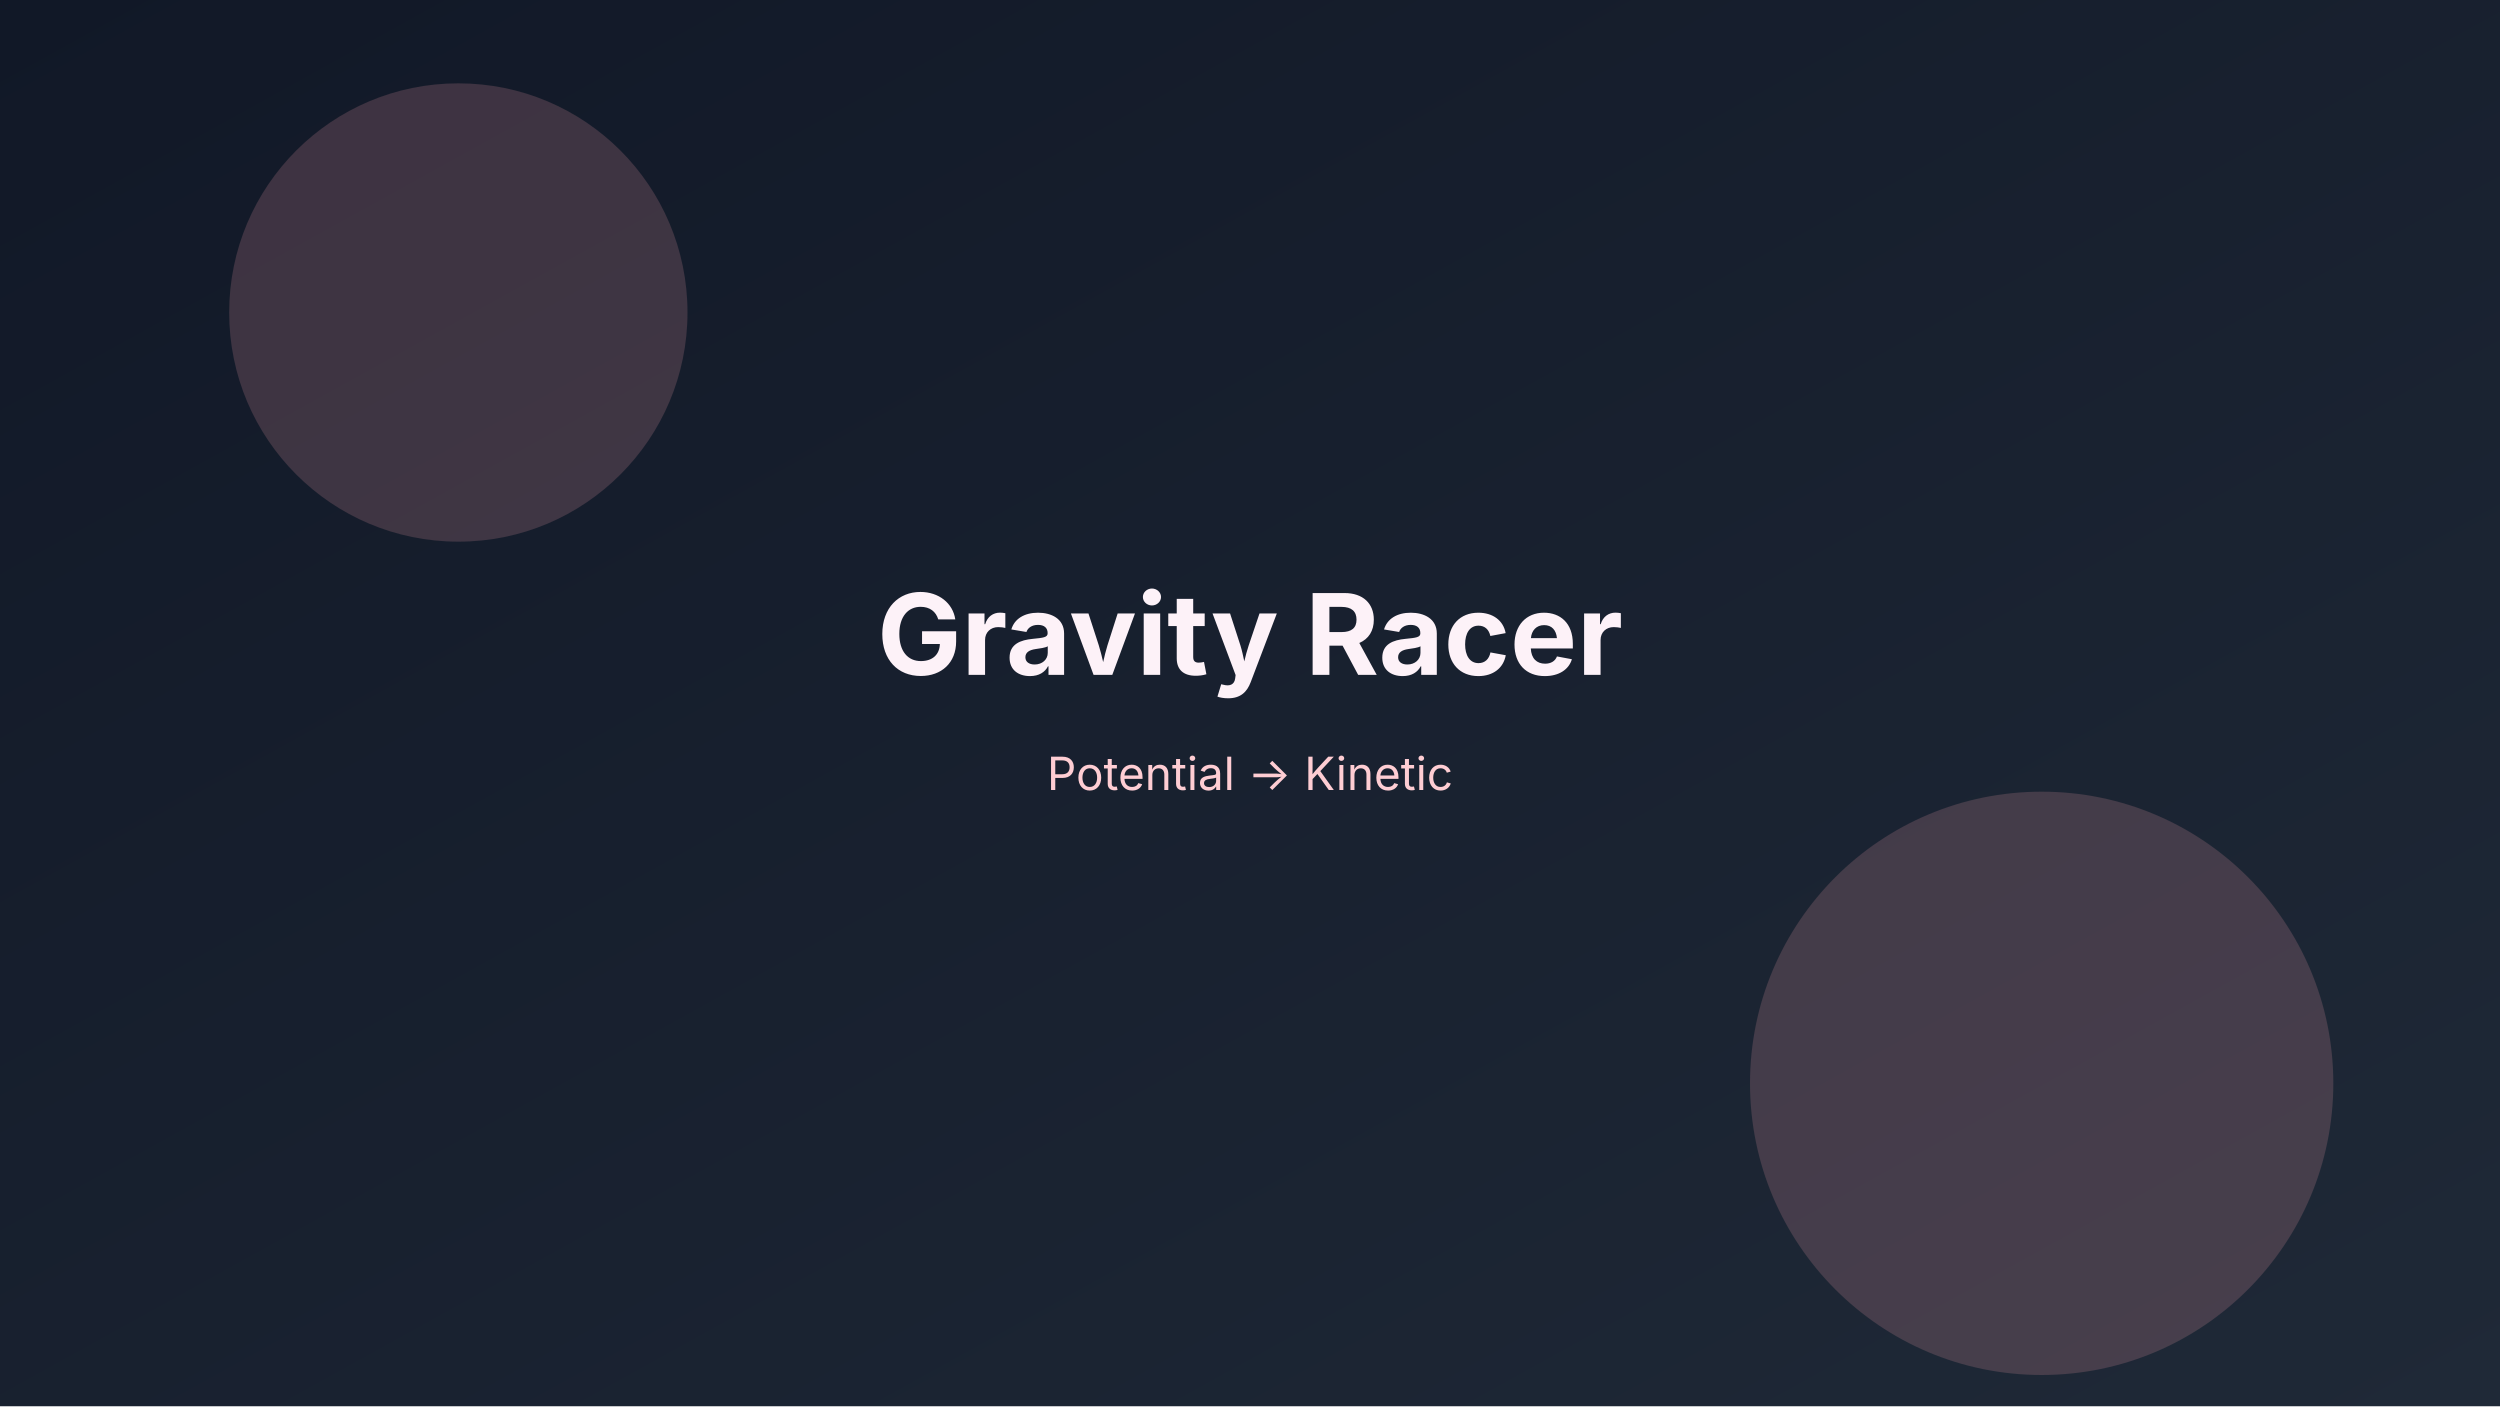
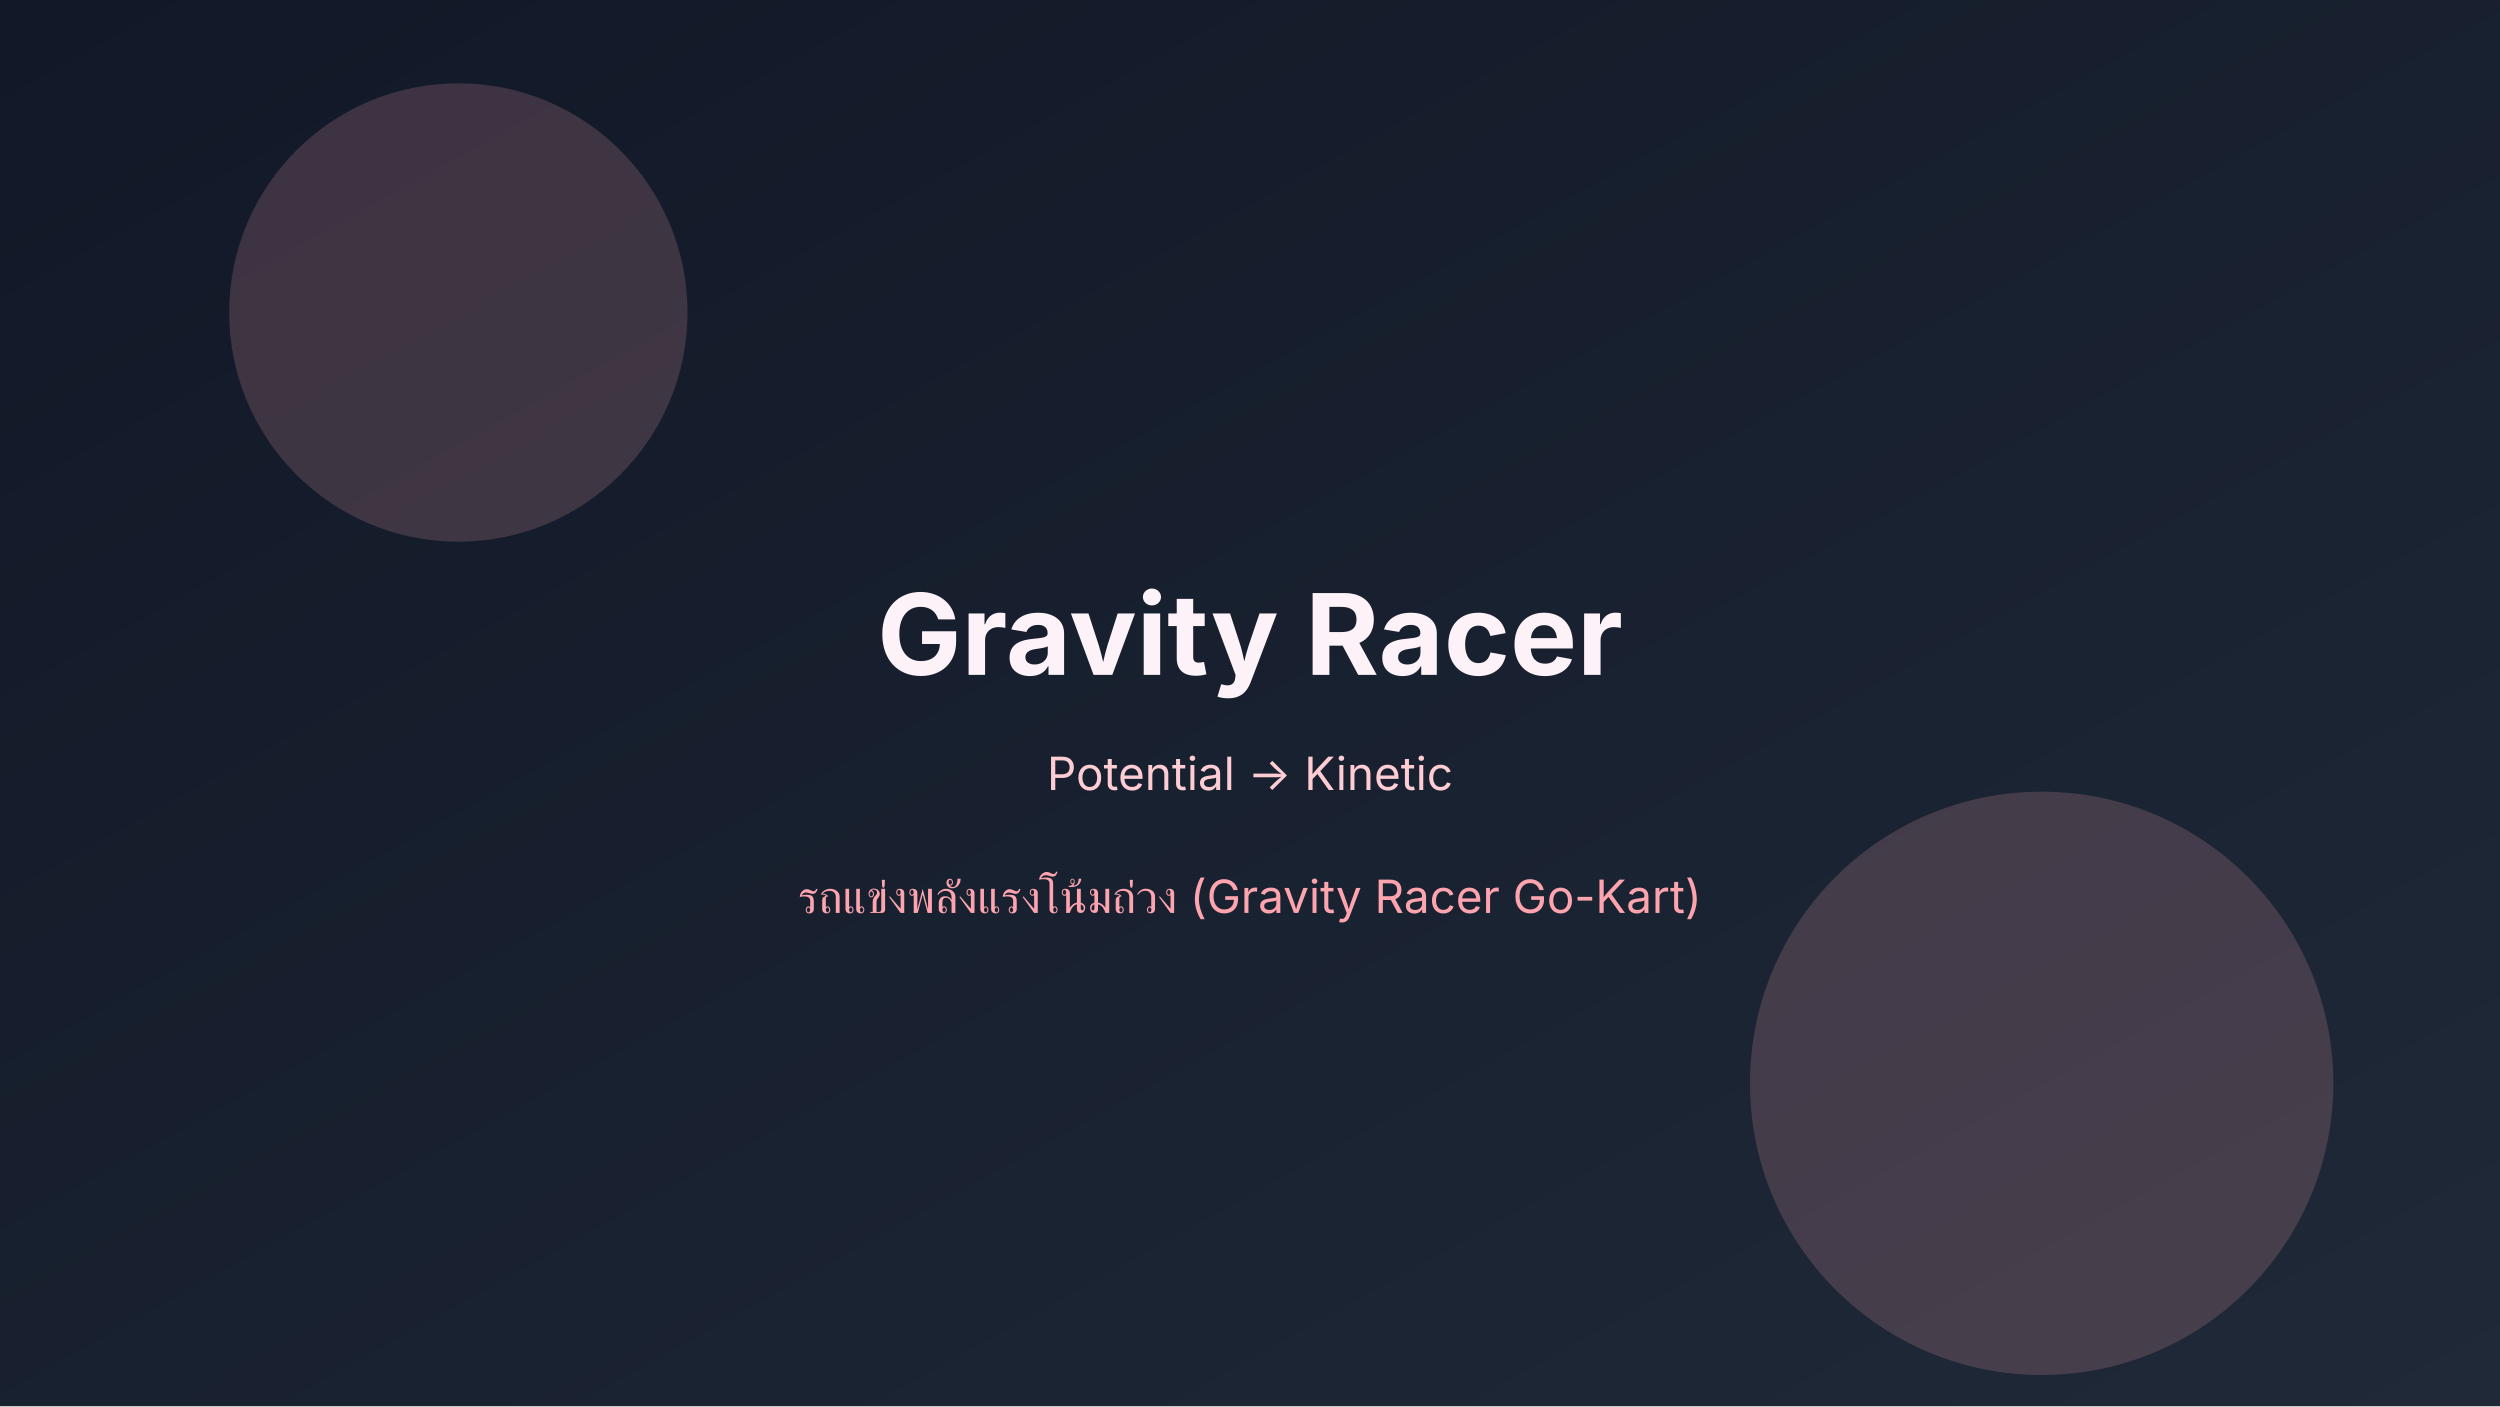
<svg xmlns="http://www.w3.org/2000/svg" width="1200" height="675" viewBox="0 0 1200 675">
  <defs>
    <linearGradient id="g12" x1="0" x2="1" y1="0" y2="1">
      <stop offset="0%" stop-color="#111827" />
      <stop offset="100%" stop-color="#1f2937" />
    </linearGradient>
  </defs>
  <rect width="1200" height="675" fill="url(#g12)" />
  <g fill="#fda4af" opacity="0.18">
    <circle cx="220" cy="150" r="110" />
    <circle cx="980" cy="520" r="140" />
  </g>
  <text x="50%" y="45%" dominant-baseline="middle" text-anchor="middle" fill="#fdf2f8" font-family="Inter, system-ui" font-size="54" font-weight="700">Gravity Racer</text>
  <text x="50%" y="55%" dominant-baseline="middle" text-anchor="middle" fill="#fecdd3" font-family="Inter, system-ui" font-size="22">Potential → Kinetic</text>
+   <text x="50%" y="64%" dominant-baseline="middle" text-anchor="middle" fill="#fda4af" font-family="Inter, system-ui" font-size="22">รถแข่งพลังแรงโน้มถ่วง (Gravity Racer Go-Kart)</text>
</svg>
